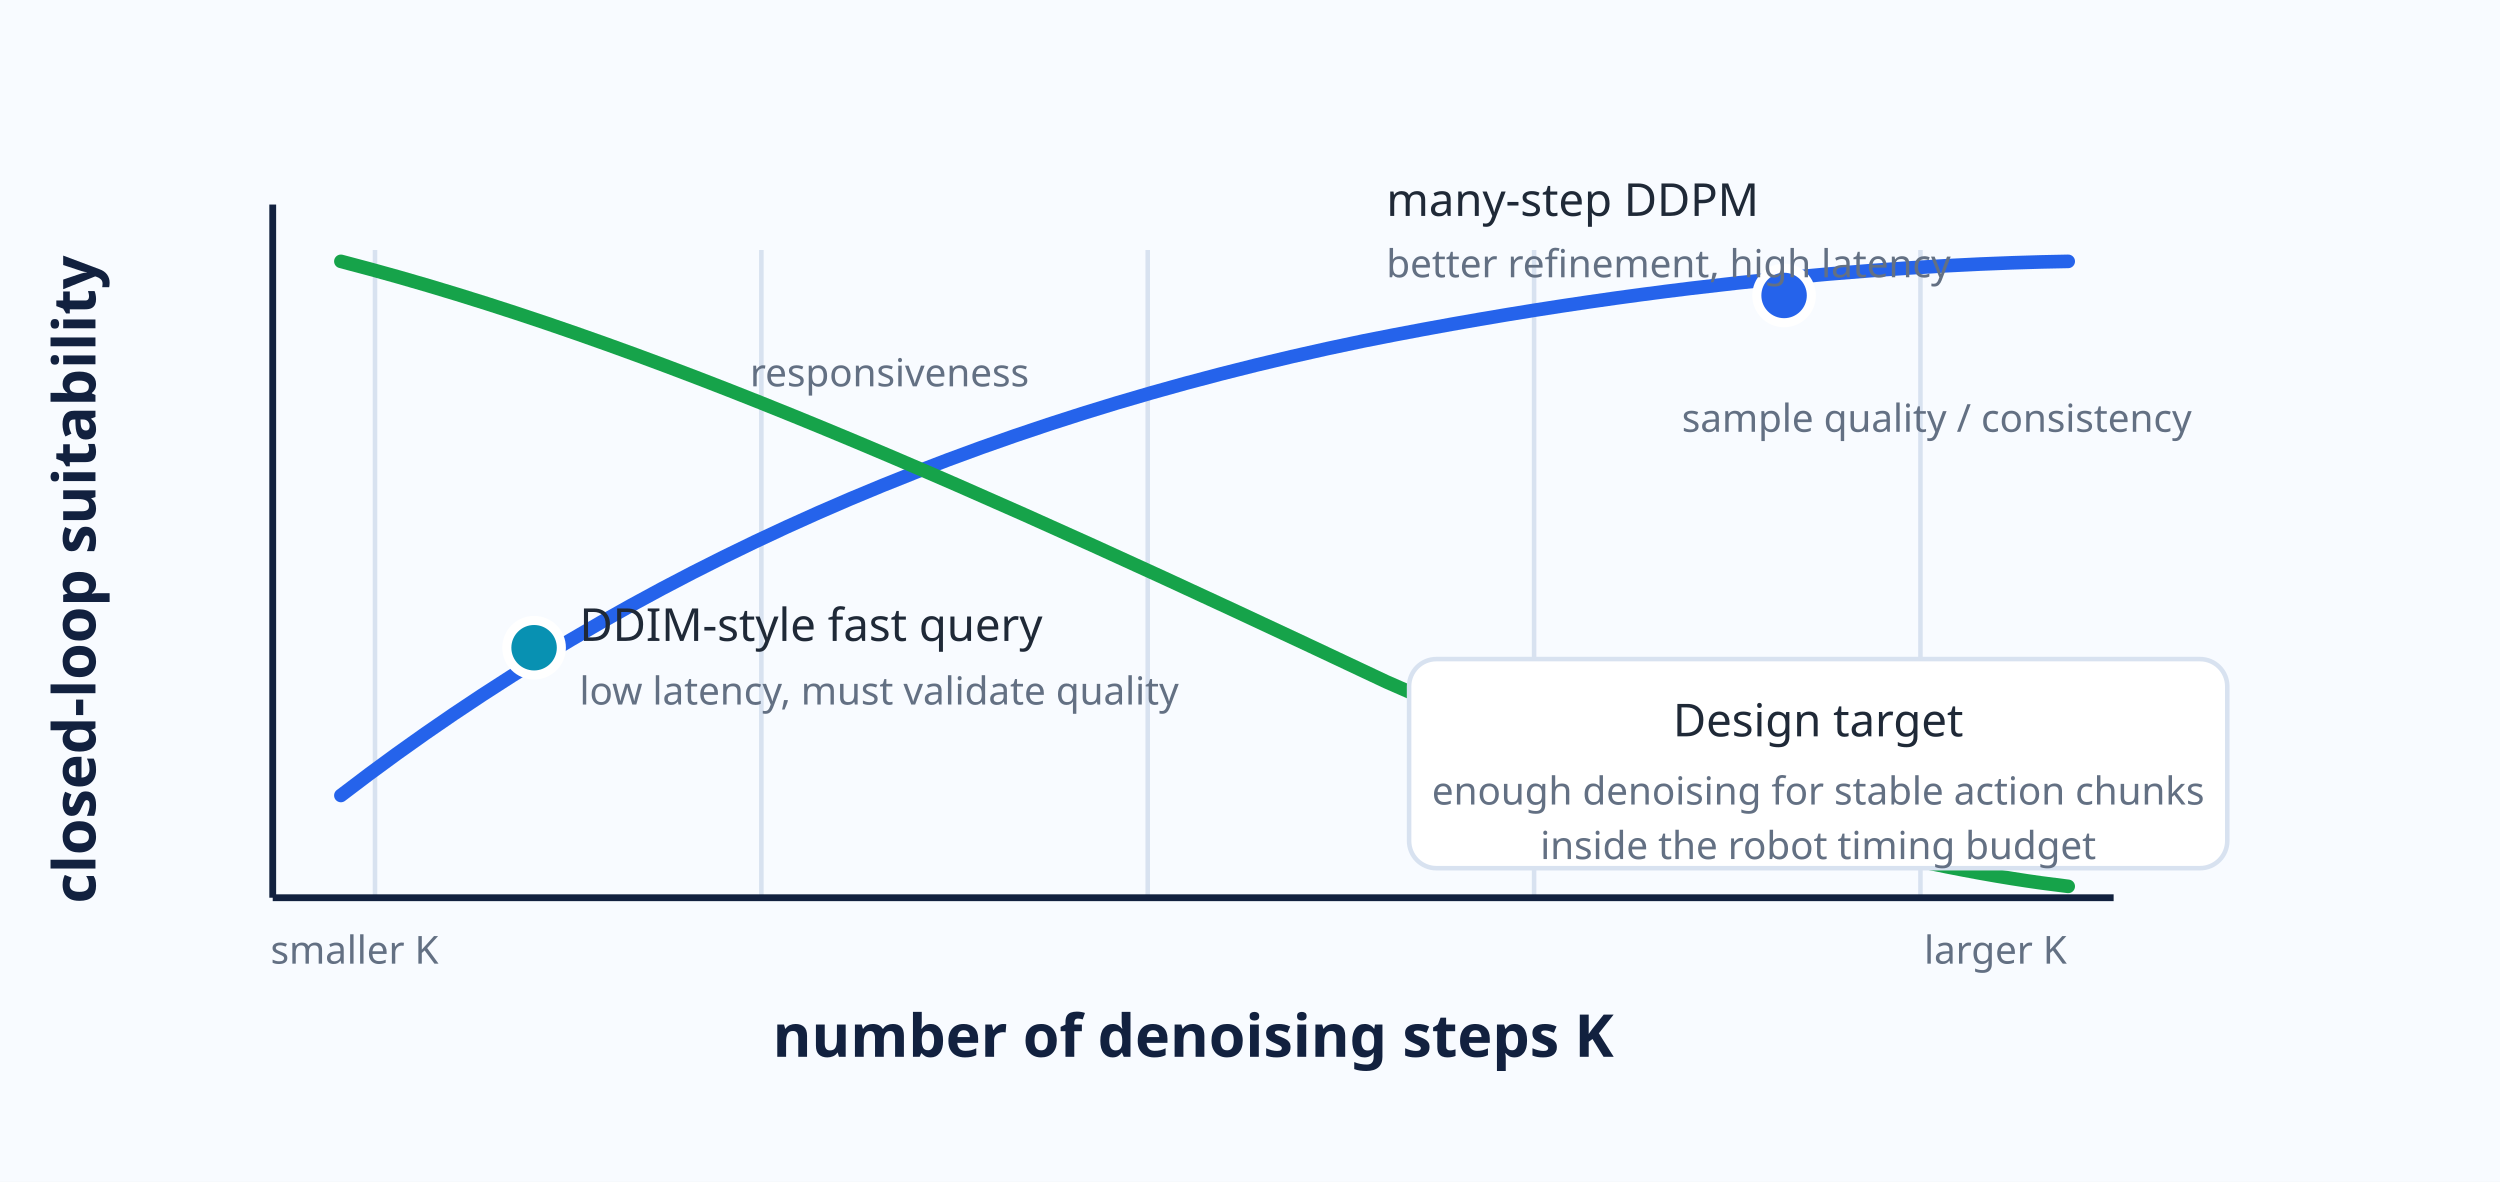
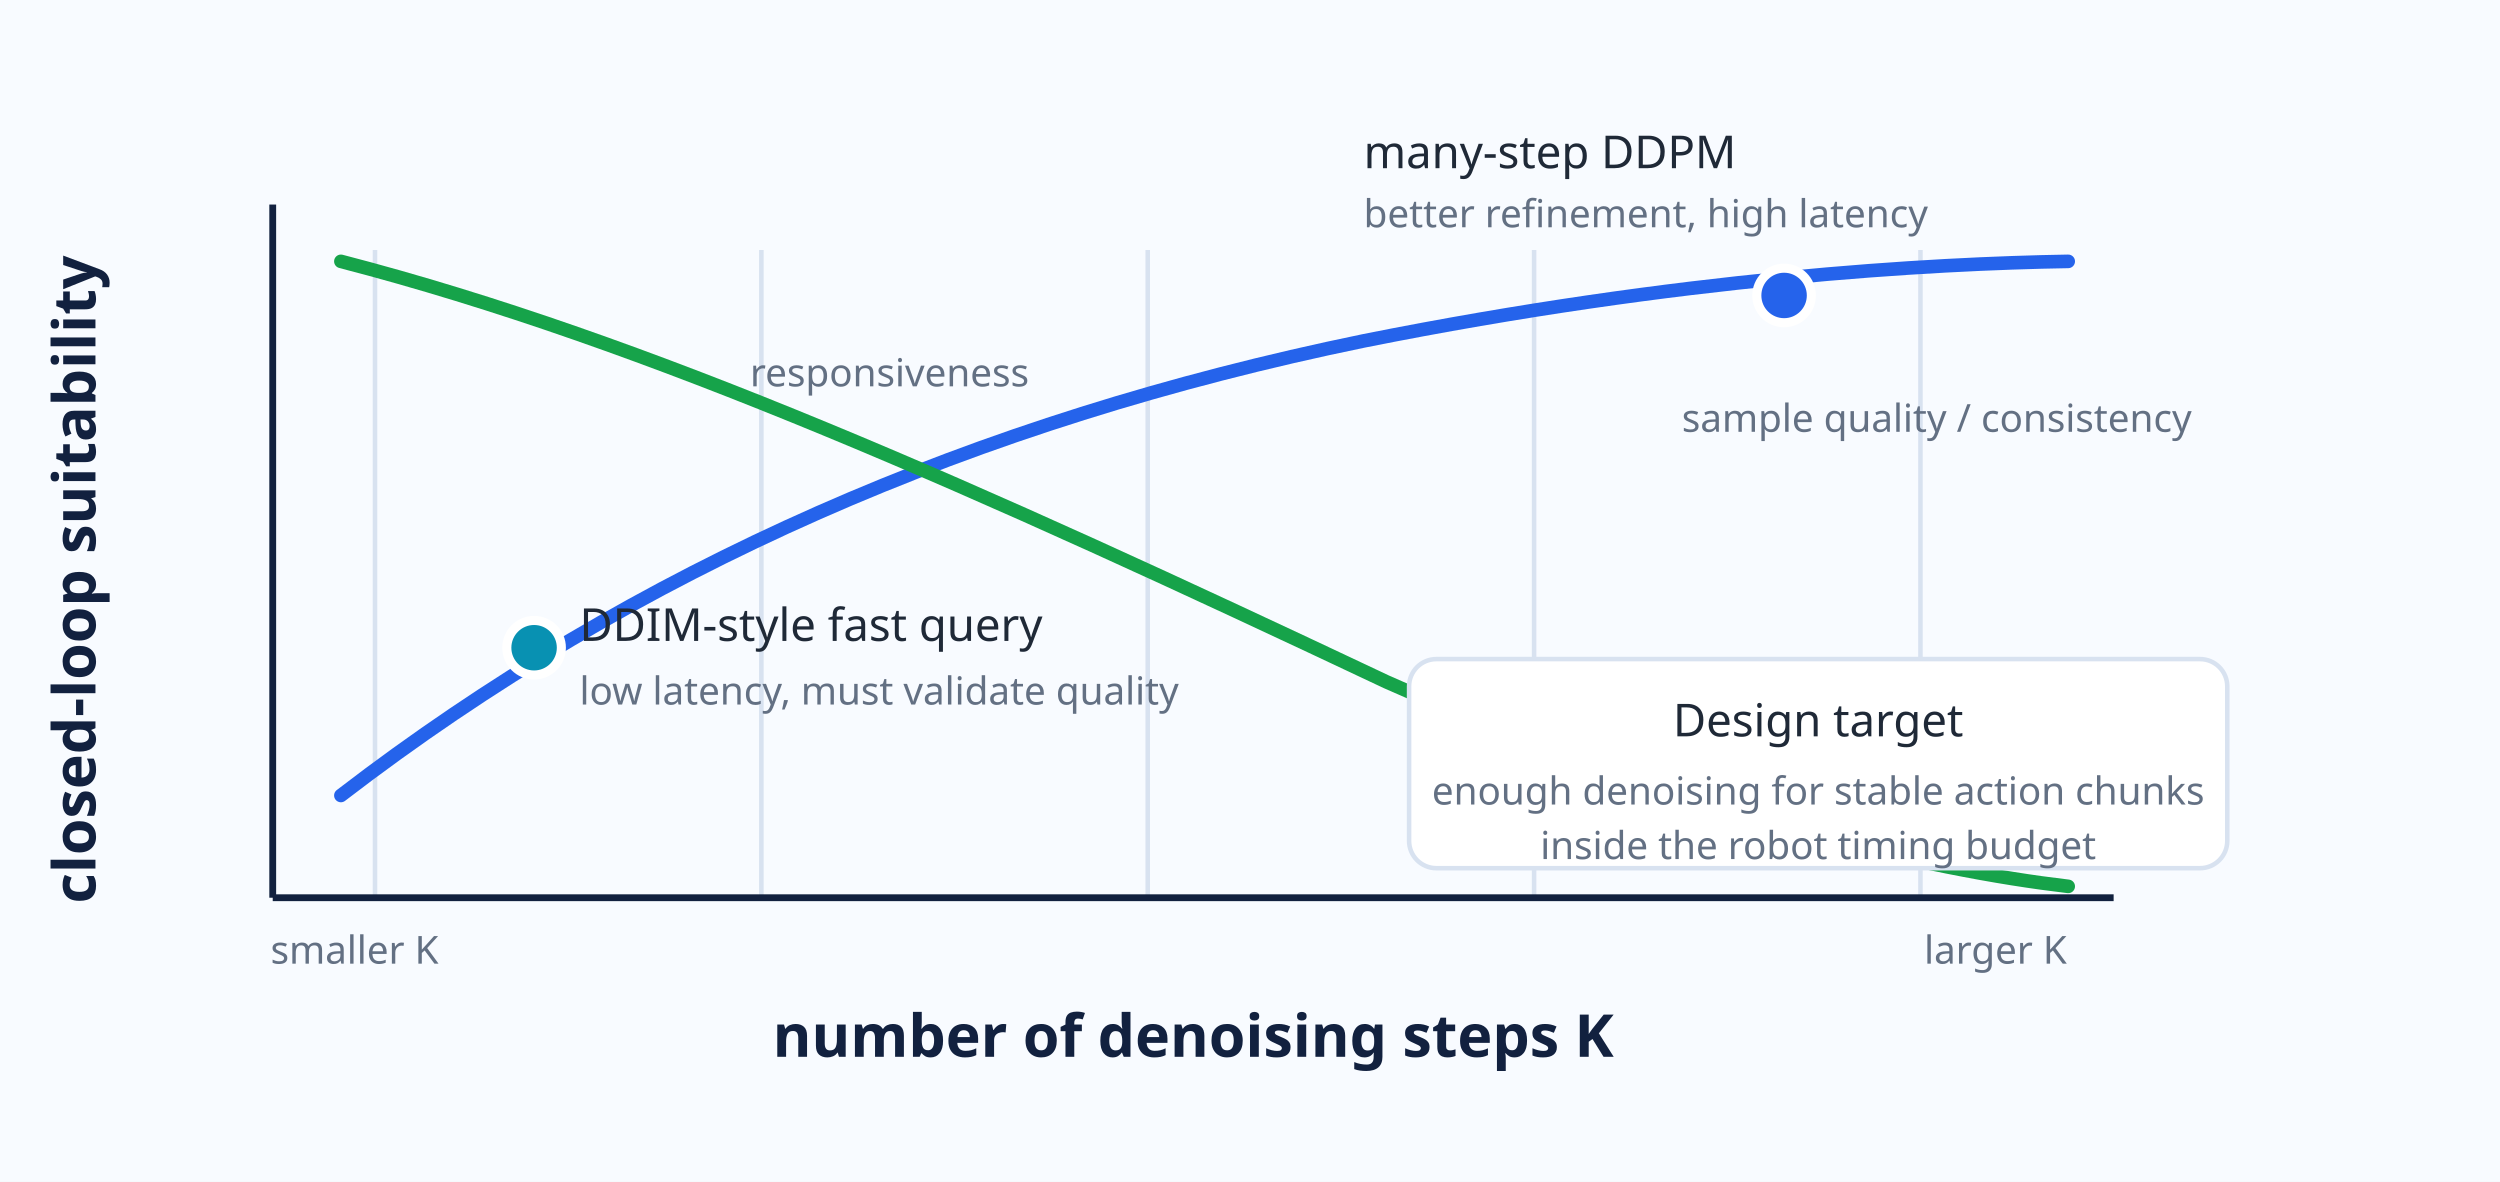
<svg xmlns="http://www.w3.org/2000/svg" width="1100" height="520" viewBox="0 0 1100 520" role="img" aria-labelledby="title desc">
  <style>
    .bg { fill: #f8fbff; }
    .axis { stroke: #12213f; stroke-width: 3; }
    .grid { stroke: #d8e2f0; stroke-width: 2; }
    .label { font: 700 26px sans-serif; fill: #12213f; }
    .body { font: 500 20px sans-serif; fill: #1f2937; }
    .small { font: 500 17px sans-serif; fill: #637083; }
    .curve1 { fill: none; stroke: #2563eb; stroke-width: 6; stroke-linecap: round; }
    .curve2 { fill: none; stroke: #16a34a; stroke-width: 6; stroke-linecap: round; }
    .point { stroke: #ffffff; stroke-width: 4; }
    .box { fill: #ffffff; stroke: #d8e2f0; stroke-width: 2; rx: 12; }
  </style>
  <rect class="bg" width="1100" height="520" />
  <line class="grid" x1="165" y1="110" x2="165" y2="395" />
  <line class="grid" x1="335" y1="110" x2="335" y2="395" />
  <line class="grid" x1="505" y1="110" x2="505" y2="395" />
  <line class="grid" x1="675" y1="110" x2="675" y2="395" />
  <line class="grid" x1="845" y1="110" x2="845" y2="395" />
  <line class="axis" x1="120" y1="395" x2="930" y2="395" />
  <line class="axis" x1="120" y1="395" x2="120" y2="90" />
  <text class="label" x="525" y="465" text-anchor="middle">number of denoising steps K</text>
  <text class="label" x="42" y="255" text-anchor="middle" transform="rotate(-90 42 255)">closed-loop suitability</text>
  <path class="curve1" d="M150 350 C280 250, 430 185, 600 150 C740 122, 850 116, 910 115" />
  <path class="curve2" d="M150 115 C285 150, 430 215, 610 300 C745 360, 850 383, 910 390" />
  <circle class="point" cx="235" cy="285" r="12" fill="#0891b2" />
  <text class="body" x="255" y="282">DDIM-style fast query</text>
  <text class="small" x="255" y="310">low latency, must validate quality</text>
  <circle class="point" cx="785" cy="130" r="12" fill="#2563eb" />
-   <text class="body" x="610" y="95">many-step DDPM</text>
-   <text class="small" x="610" y="122">better refinement, high latency</text>
+   <text class="body" x="600" y="74">many-step DDPM</text>
+   <text class="small" x="600" y="100">better refinement, high latency</text>
  <rect class="box" x="620" y="290" width="360" height="92" />
  <text class="body" x="800" y="324" text-anchor="middle">Design target</text>
  <text class="small" x="800" y="354" text-anchor="middle">enough denoising for stable action chunks</text>
  <text class="small" x="800" y="378" text-anchor="middle">inside the robot timing budget</text>
  <text class="small" x="878" y="424" text-anchor="middle">larger K</text>
  <text class="small" x="156" y="424" text-anchor="middle">smaller K</text>
  <text class="small" x="740" y="190" fill="#2563eb">sample quality / consistency</text>
  <text class="small" x="330" y="170" fill="#16a34a">responsiveness</text>
</svg>
